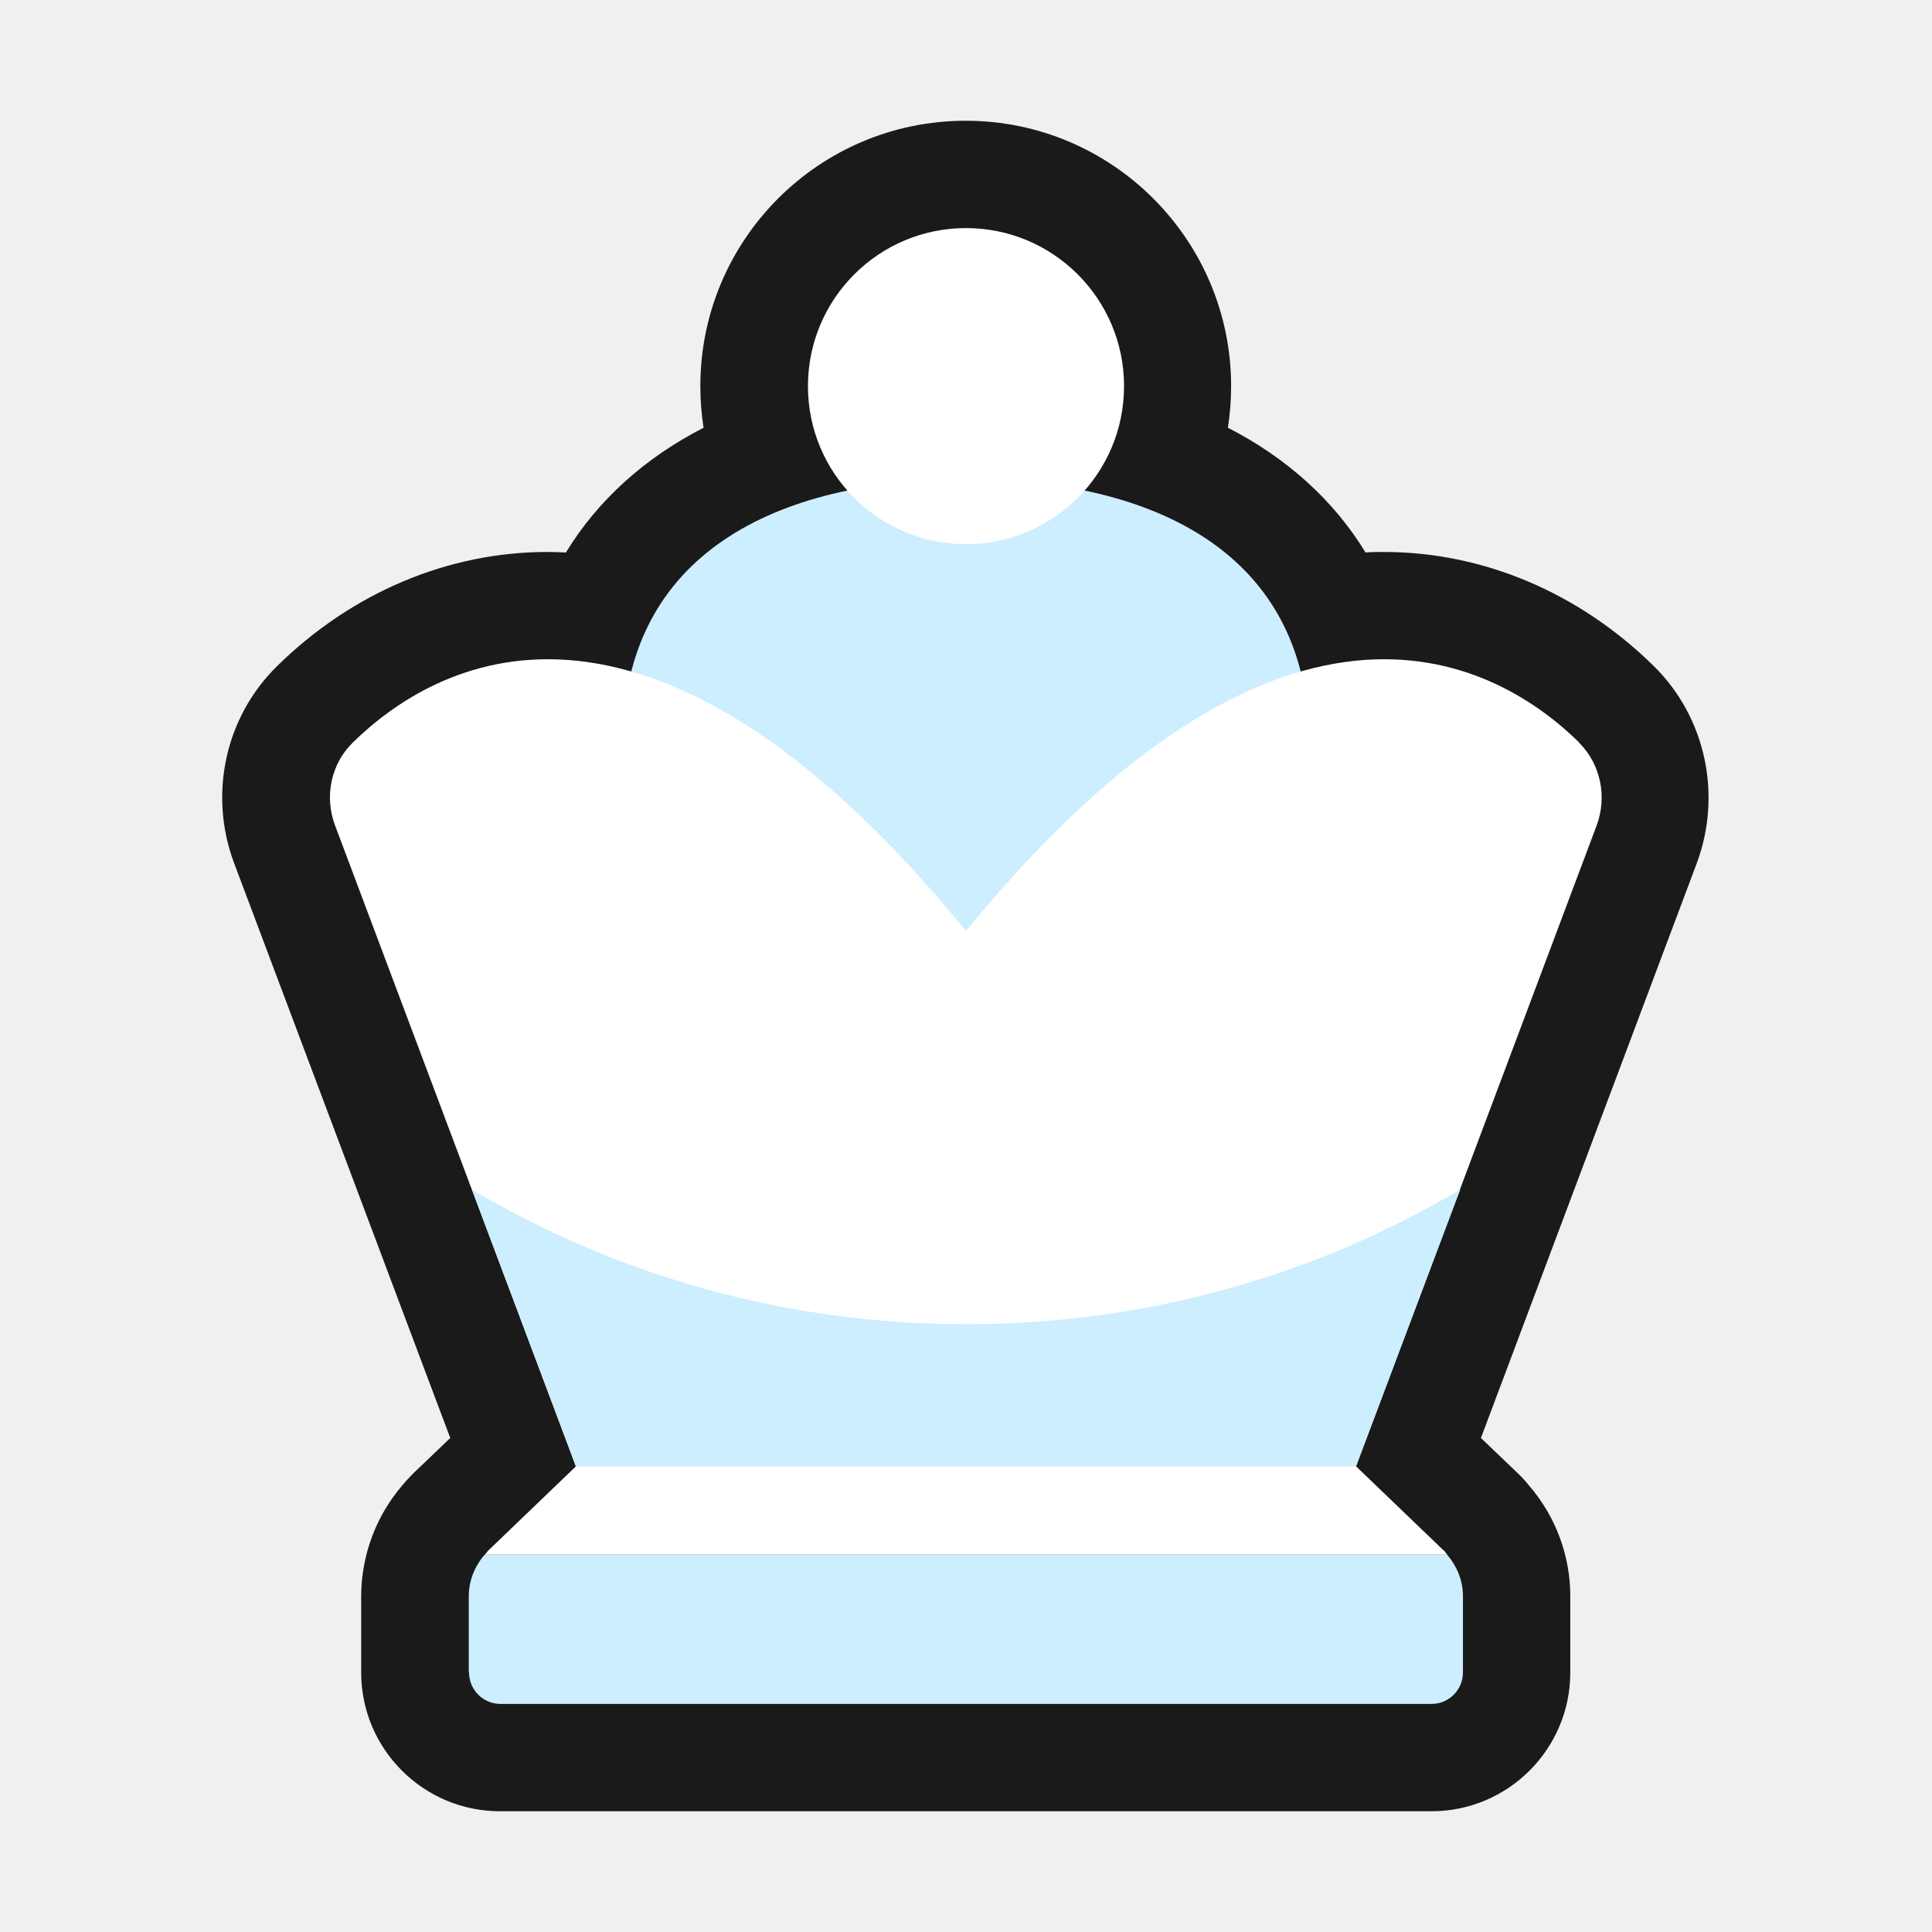
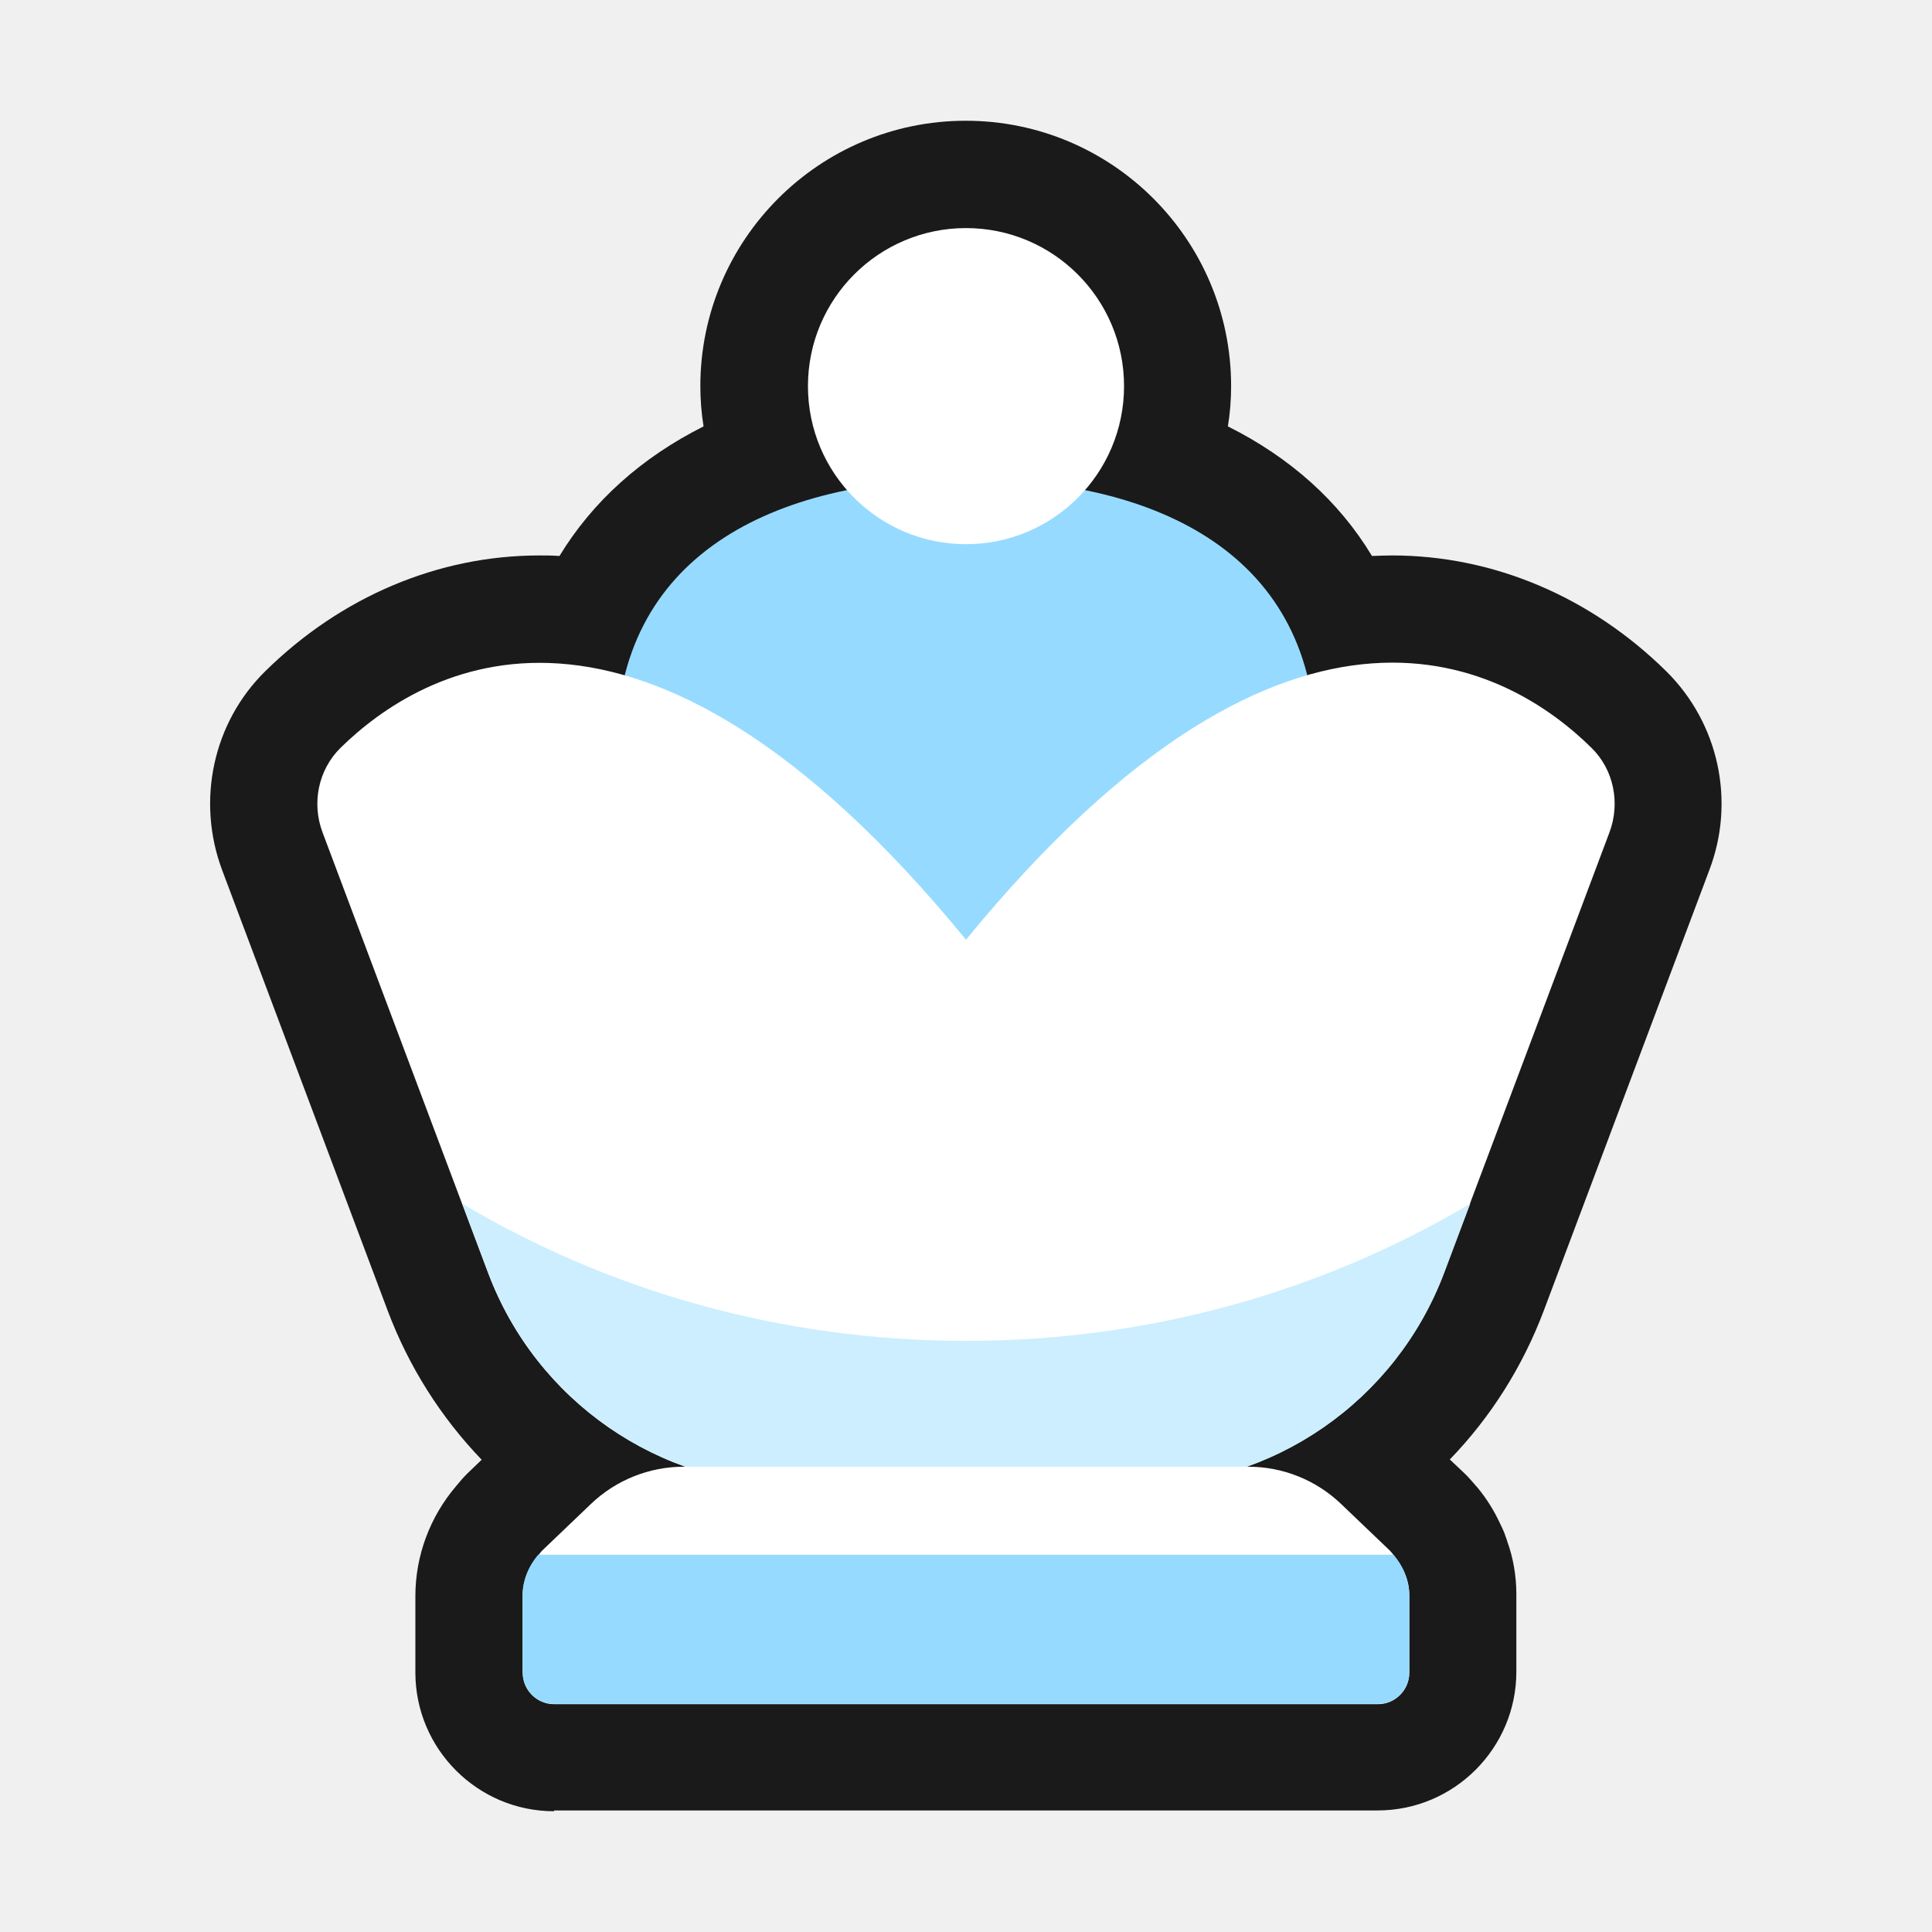
<svg xmlns="http://www.w3.org/2000/svg" id="Layer_2" data-name="Layer 2" viewBox="0 0 72 72">
  <defs>
-     <style>.cls-1{fill:#fff}.cls-2{fill:#cef}</style>
+     <style>.cls-2{fill:#f4c38e}.cls-3{fill:#fff2d4}</style>
  </defs>
-   <g id="Rough">
-     <path d="M51.58 20.57c-.23 0-.46 0-.69.02-1.19-1.95-2.93-3.52-5.13-4.65.08-.51.12-1.03.12-1.55 0-5.45-4.43-9.89-9.89-9.89s-9.89 4.43-9.89 9.89c0 .52.04 1.04.12 1.55-2.2 1.13-3.94 2.7-5.13 4.65-.23-.01-.46-.02-.69-.02-3.7 0-7.28 1.51-10.07 4.25-1.94 1.9-2.57 4.79-1.6 7.36l8.05 21.41-1.37 1.31c-.15.15-.29.3-.43.47a6.37 6.37 0 0 0-1.52 4.11v2.85c0 2.85 2.32 5.17 5.17 5.17h34.72c2.85 0 5.17-2.32 5.17-5.17v-2.85c0-1.5-.54-2.96-1.53-4.11-.13-.16-.27-.32-.43-.47l-1.37-1.31 8.04-21.41c.96-2.57.33-5.46-1.6-7.36-2.79-2.74-6.36-4.25-10.07-4.25Z" style="fill:#1a1a1a" />
-     <path d="M48.79 27.71c0 7.06-5.73 12.79-12.79 12.79s-12.79-5.73-12.79-12.79 5.73-9.85 12.79-9.85 12.79 2.79 12.79 9.85" class="cls-2" />
-     <path d="M58.85 27.67C55.93 24.8 48.03 20 36 34.69 23.97 20 16.08 24.8 13.15 27.67c-.82.8-1.07 2.02-.66 3.1l8.97 23.88h29.07l8.97-23.88c.4-1.07.16-2.29-.66-3.1Z" class="cls-1" />
-     <circle cx="36" cy="14.39" r="5.89" class="cls-1" />
-     <path d="M36 49.35c-6.75 0-13.06-1.84-18.41-5.02l3.88 10.31h29.07l3.88-10.31c-5.35 3.18-11.66 5.02-18.41 5.02Z" class="cls-2" />
-     <path d="m53.8 57.78-3.27-3.14H21.47l-3.27 3.14c-.05.05-.09.11-.13.16h35.87c-.05-.05-.08-.11-.13-.16Z" class="cls-1" />
-     <path d="M17.48 62.33c0 .65.53 1.17 1.17 1.17h34.7c.65 0 1.17-.53 1.17-1.17v-2.85c0-.57-.22-1.11-.59-1.54H18.06c-.37.43-.59.97-.59 1.54v2.85Z" class="cls-2" />
+   <g id="Lichess">
+     <path d="M20.65 67.5c-2.85 0-5.17-2.32-5.17-5.17v-2.85c0-1.5.54-2.95 1.52-4.1.13-.16.27-.32.41-.46l.54-.52a16.3 16.3 0 0 1-3.5-5.55L8.28 32.43c-.97-2.59-.34-5.5 1.6-7.41 2.83-2.79 6.46-4.32 10.22-4.32.25 0 .5 0 .75.02 1.24-2.04 3.06-3.67 5.37-4.83-.08-.49-.12-1-.12-1.5 0-5.45 4.43-9.89 9.89-9.89s9.89 4.43 9.89 9.89q0 .765-.12 1.5c2.32 1.16 4.14 2.79 5.37 4.83.25-.01.5-.02.75-.02 3.76 0 7.39 1.53 10.22 4.32a6.94 6.94 0 0 1 1.6 7.41l-6.17 16.42c-.79 2.09-1.98 3.97-3.5 5.54l.53.5c.17.16.31.33.45.49.03.03.05.06.07.08q.48.585.81 1.29c.06.12.12.25.17.37.01.04.1.27.12.35.21.58.33 1.26.33 1.93v2.9c0 2.85-2.32 5.17-5.17 5.17H20.65Z" style="fill:#1a1a1a" />
+     <path d="M49.04 27.9c0 7.2-5.84 13.04-13.04 13.04S22.96 35.1 22.96 27.9 28.8 17.85 36 17.85 49.04 20.7 49.04 27.9" class="cls-2" style="fill:#96dbff" />
+     <path d="M59.31 27.87c-2.97-2.93-11.03-7.85-23.31 7.15-12.28-14.99-20.33-10.07-23.31-7.15-.83.82-1.08 2.06-.67 3.15l6.17 16.42a12.24 12.24 0 0 0 11.46 7.93h12.7c5.1 0 9.66-3.16 11.46-7.93l6.17-16.42c.41-1.09.16-2.34-.67-3.15" class="cls-3" style="fill:#fff" />
+     <circle cx="36" cy="14.39" r="5.89" class="cls-3" style="fill:#fff" />
+     <path d="M36 49.97c-6.89 0-13.32-1.87-18.77-5.11l.97 2.58a12.24 12.24 0 0 0 11.46 7.93h12.7c5.1 0 9.66-3.16 11.46-7.93l.97-2.58c-5.46 3.24-11.89 5.11-18.77 5.11Z" style="fill:#cef" />
+     <path d="M51.92 57.93s-.08-.1-.12-.14l-1.82-1.74a5 5 0 0 0-3.46-1.39H25.48c-1.29 0-2.53.5-3.46 1.39l-1.82 1.74c-.05.05-.09.11-.13.16-.37.43-.59.97-.59 1.54v2.85c0 .65.53 1.17 1.17 1.17h30.7c.65 0 1.17-.53 1.17-1.17v-2.9c0-.56-.24-1.07-.6-1.5Z" class="cls-3" style="fill:#fff" />
+     <path d="M19.48 62.33c0 .65.53 1.17 1.17 1.17h30.7c.65 0 1.17-.53 1.17-1.17v-2.85c0-.57-.22-1.11-.59-1.54H20.06c-.37.43-.59.97-.59 1.54v2.85Z" class="cls-2" style="fill:#96dbff" />
  </g>
</svg>
